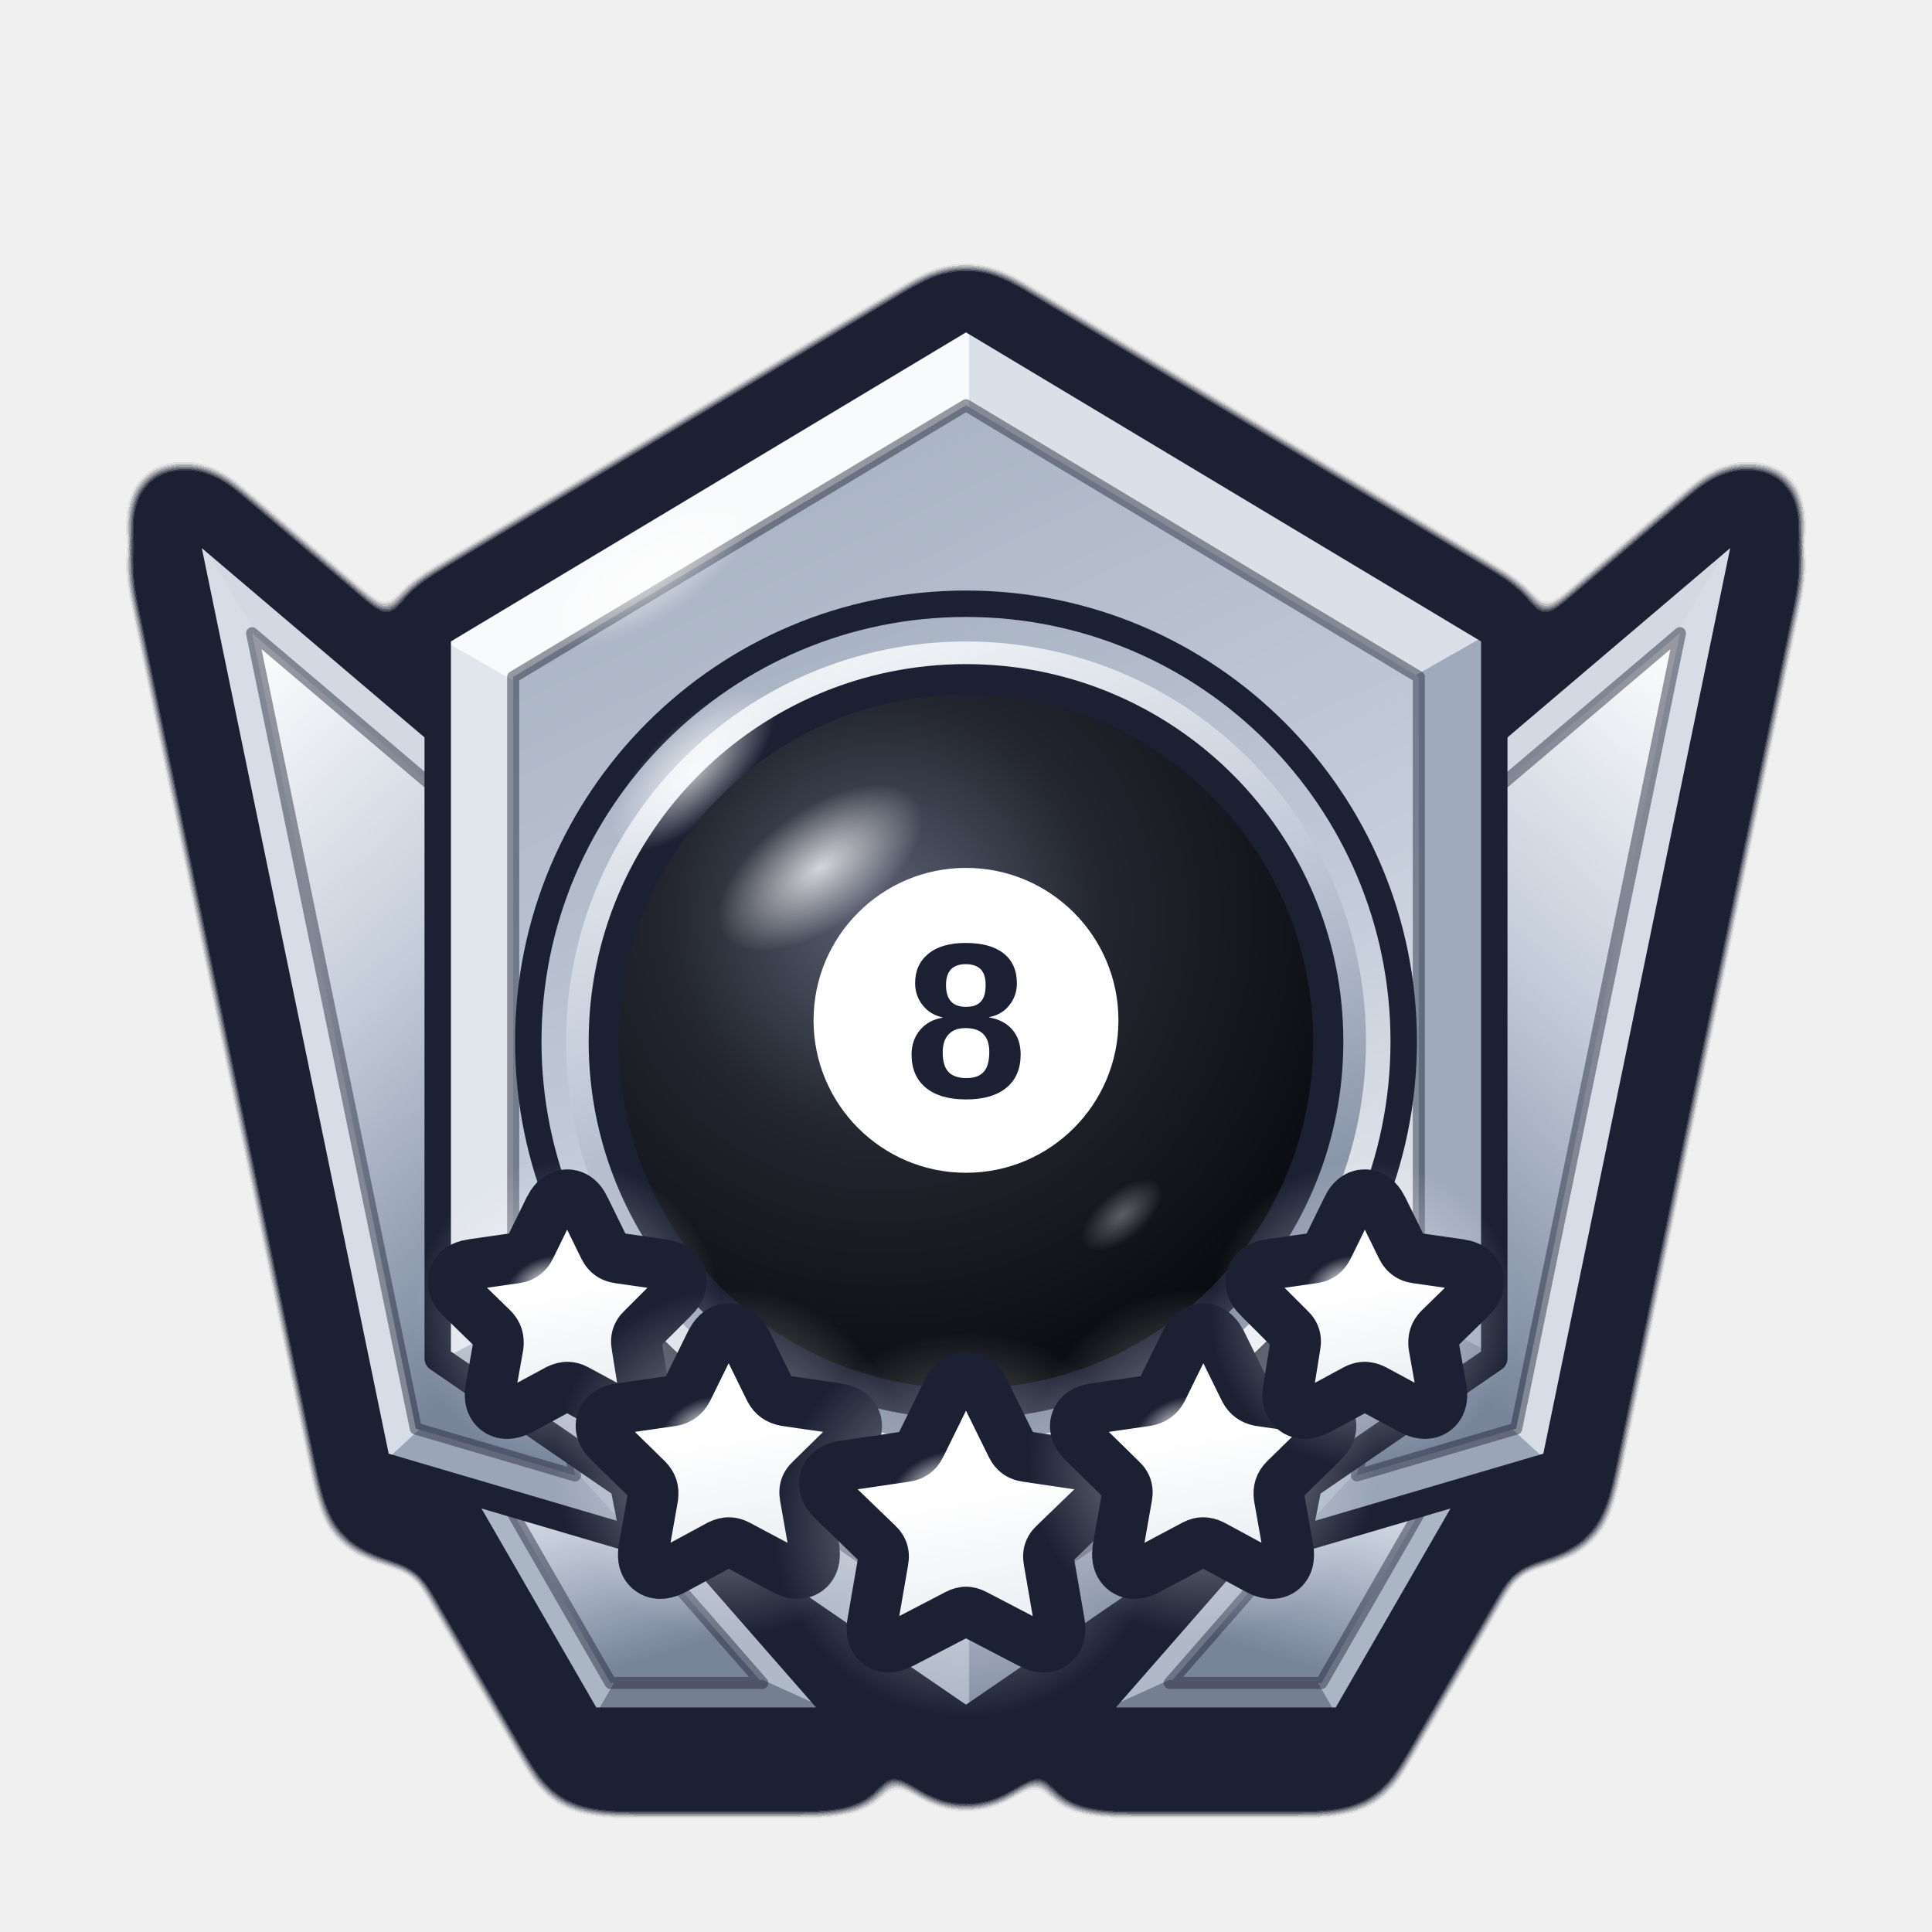
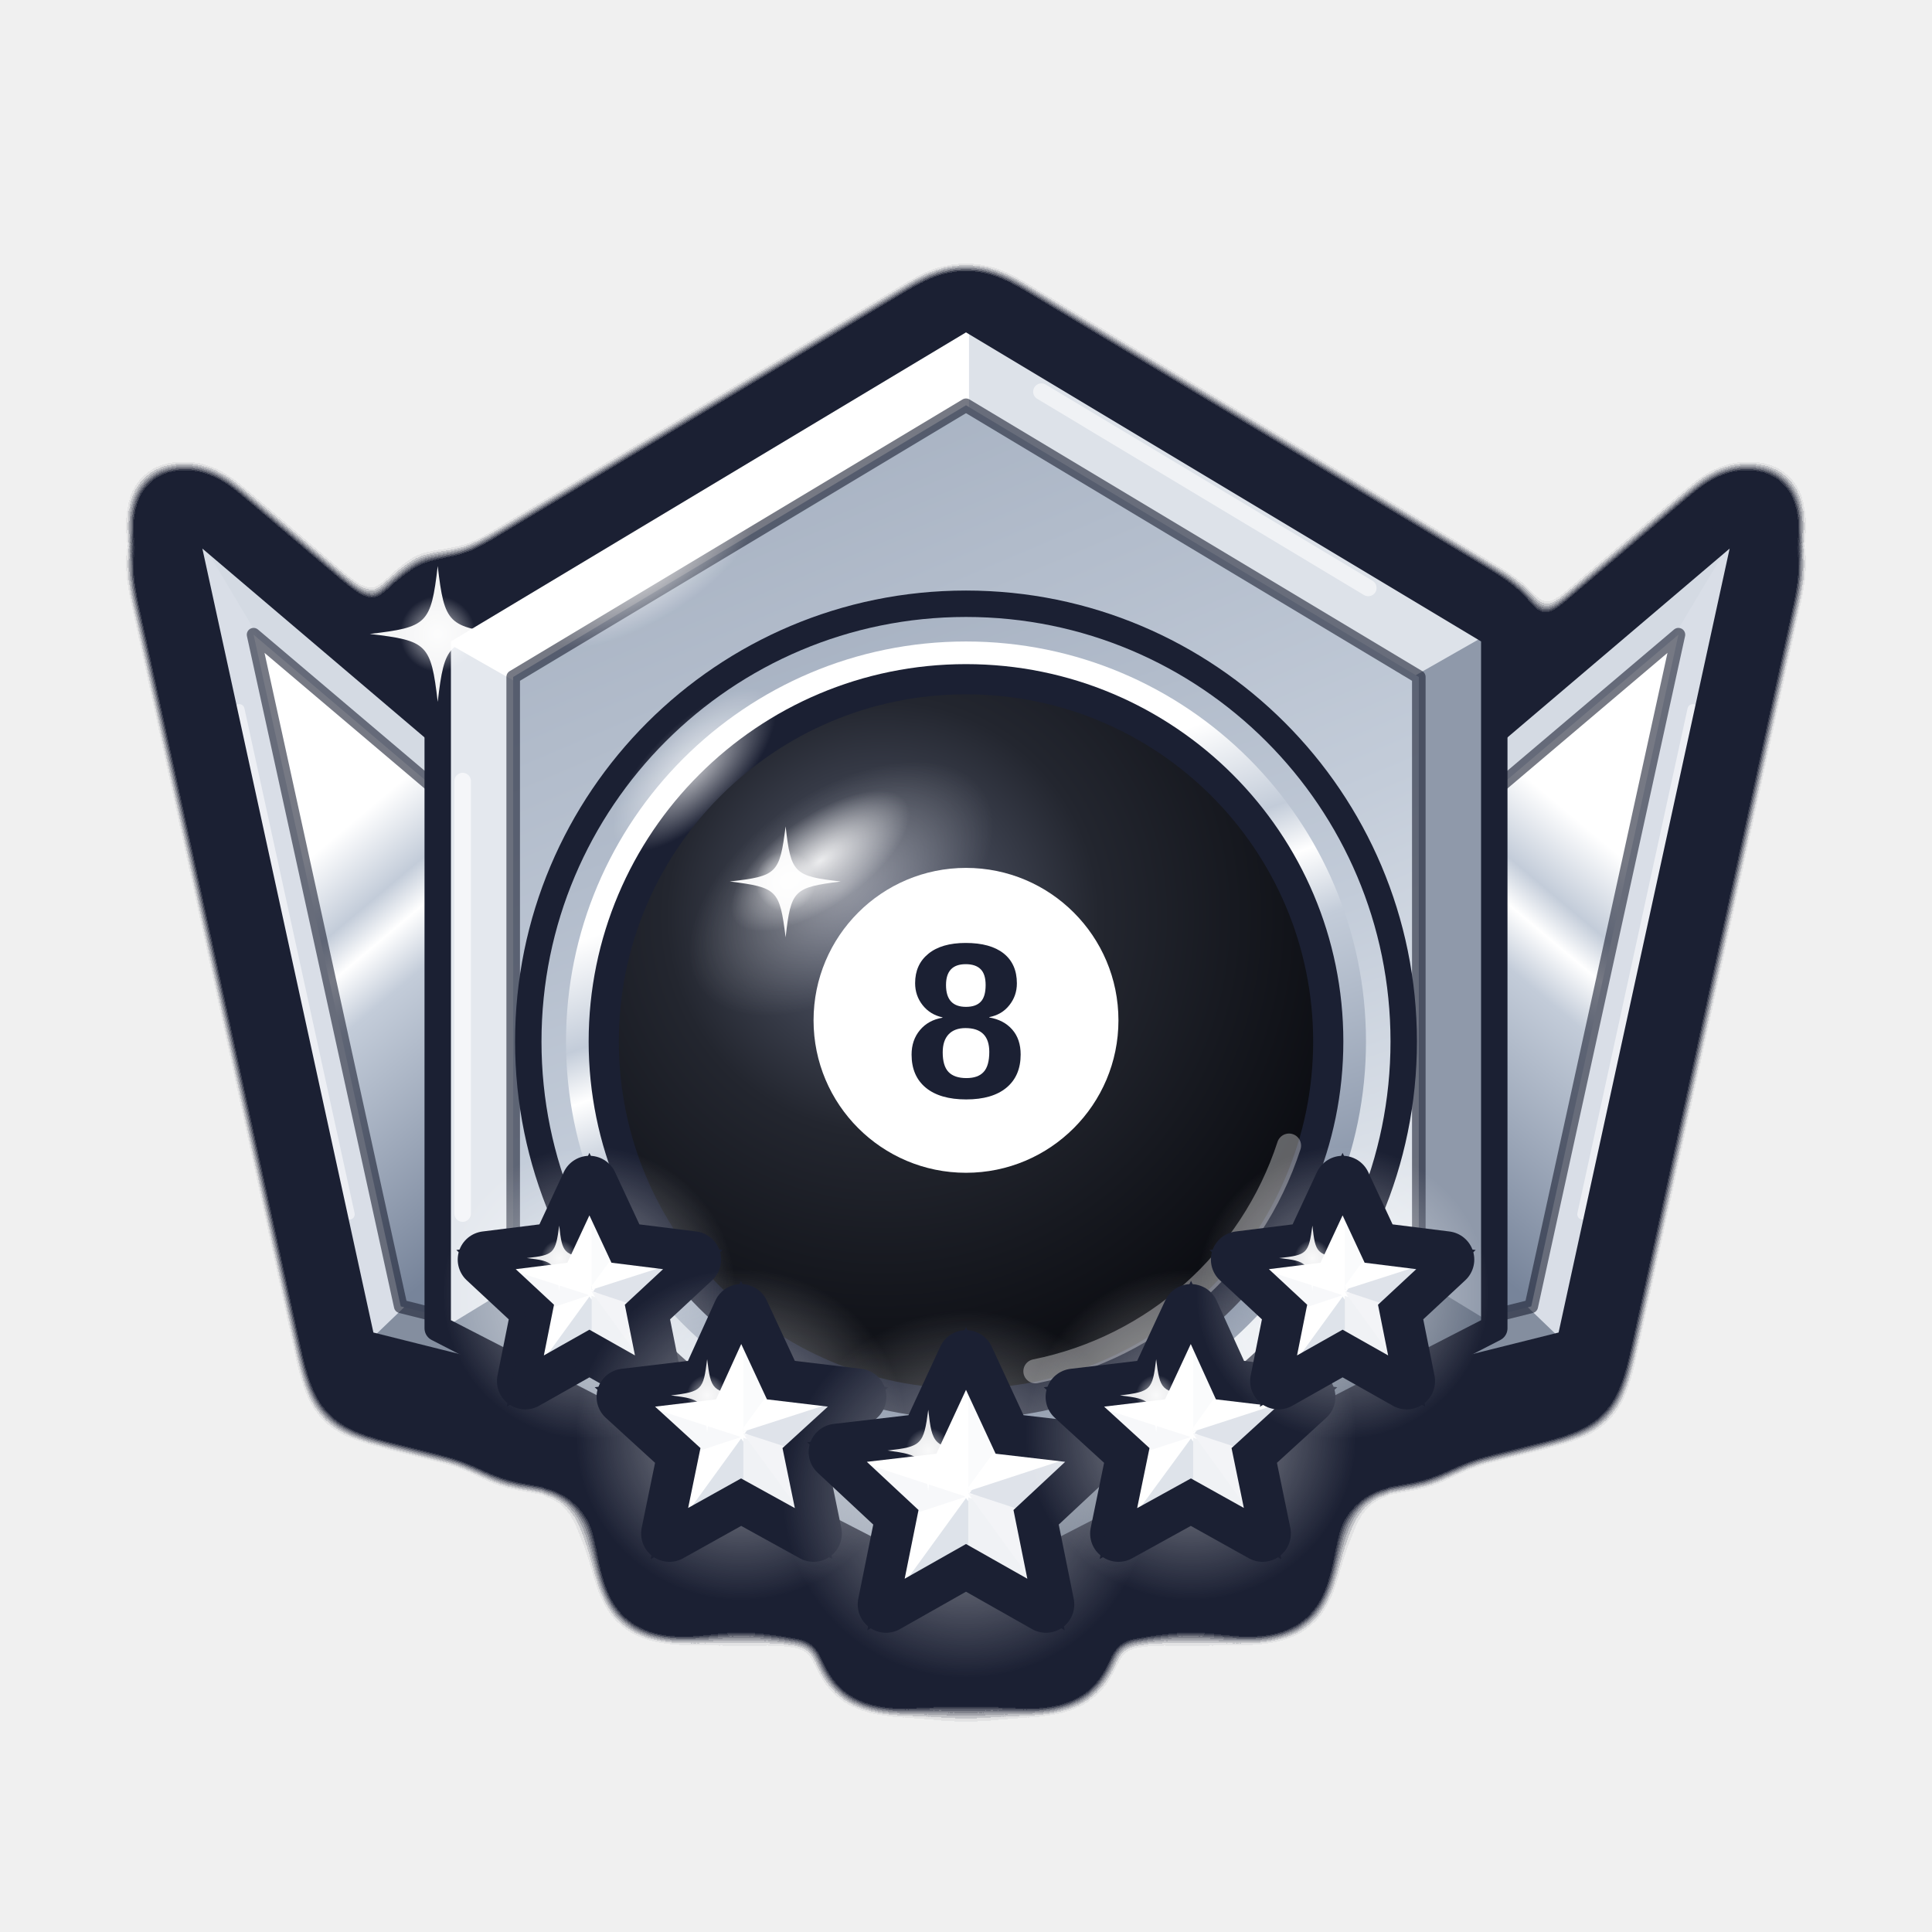
<svg xmlns="http://www.w3.org/2000/svg" width="512" height="512" viewBox="0 0 256 256">
  <defs>
    <linearGradient id="blue" x1="0" y1="0" x2="0.35" y2="1">
      <stop offset="0" stop-color="#9ED3FF" />
      <stop offset="0.45" stop-color="#3B9BFF" />
      <stop offset="1" stop-color="#1F6BD0" />
    </linearGradient>
    <linearGradient id="green" x1="0" y1="0" x2="0.35" y2="1">
      <stop offset="0" stop-color="#A8F5BE" />
      <stop offset="0.45" stop-color="#3DD66B" />
      <stop offset="1" stop-color="#1E9E47" />
    </linearGradient>
    <linearGradient id="red" x1="0" y1="0" x2="0.35" y2="1">
      <stop offset="0" stop-color="#FFA3A3" />
      <stop offset="0.45" stop-color="#FF4D4D" />
      <stop offset="1" stop-color="#C9283A" />
    </linearGradient>
    <linearGradient id="gold" x1="0" y1="0" x2="0.35" y2="1">
      <stop offset="0" stop-color="#FFF1A0" />
      <stop offset="0.45" stop-color="#FFC928" />
      <stop offset="1" stop-color="#DB8E00" />
    </linearGradient>
    <linearGradient id="wood" x1="0" y1="0" x2="0.35" y2="1">
      <stop offset="0" stop-color="#FFD9A0" />
      <stop offset="0.45" stop-color="#E7A35C" />
      <stop offset="1" stop-color="#A8622A" />
    </linearGradient>
    <linearGradient id="darkwood" x1="0" y1="0" x2="0.35" y2="1">
      <stop offset="0" stop-color="#C07A45" />
      <stop offset="0.45" stop-color="#8A4B22" />
      <stop offset="1" stop-color="#5E3014" />
    </linearGradient>
    <linearGradient id="white" x1="0" y1="0" x2="0.35" y2="1">
      <stop offset="0" stop-color="#FFFFFF" />
      <stop offset="0.45" stop-color="#F4F8FF" />
      <stop offset="1" stop-color="#C9D6EA" />
    </linearGradient>
    <linearGradient id="grey" x1="0" y1="0" x2="0.35" y2="1">
      <stop offset="0" stop-color="#E4E9F2" />
      <stop offset="0.45" stop-color="#AEB8C8" />
      <stop offset="1" stop-color="#7B869A" />
    </linearGradient>
    <linearGradient id="steel" x1="0" y1="0" x2="0.35" y2="1">
      <stop offset="0" stop-color="#D8E6F7" />
      <stop offset="0.45" stop-color="#9FB2CC" />
      <stop offset="1" stop-color="#6A7D98" />
    </linearGradient>
    <linearGradient id="cloth" x1="0" y1="0" x2="0.35" y2="1">
      <stop offset="0" stop-color="#6FE08E" />
      <stop offset="0.45" stop-color="#2FA24F" />
      <stop offset="1" stop-color="#1C7A37" />
    </linearGradient>
    <linearGradient id="sad" x1="0" y1="0" x2="0.35" y2="1">
      <stop offset="0" stop-color="#C4D4EE" />
      <stop offset="0.45" stop-color="#8EA3C7" />
      <stop offset="1" stop-color="#5E7299" />
    </linearGradient>
    <linearGradient id="purple" x1="0" y1="0" x2="0.35" y2="1">
      <stop offset="0" stop-color="#D7B8FF" />
      <stop offset="0.45" stop-color="#A259FF" />
      <stop offset="1" stop-color="#6E2FD0" />
    </linearGradient>
    <radialGradient id="shine" cx="0.5" cy="0.5" r="0.5">
      <stop offset="0" stop-color="#FFFFFF" stop-opacity="0.9" />
      <stop offset="1" stop-color="#FFFFFF" stop-opacity="0" />
    </radialGradient>
    <filter id="ink" x="-30%" y="-30%" width="160%" height="160%" color-interpolation-filters="sRGB">
      <feGaussianBlur in="SourceAlpha" stdDeviation="6.92" result="blur" />
      <feComponentTransfer in="blur" result="grown">
        <feFuncA type="linear" slope="7" intercept="-0.35" />
      </feComponentTransfer>
      <feOffset in="grown" dy="6" result="lip" />
      <feMerge result="both">
        <feMergeNode in="lip" />
        <feMergeNode in="grown" />
      </feMerge>
      <feFlood flood-color="#1B2033" />
      <feComposite in2="both" operator="in" result="outline" />
      <feMerge>
        <feMergeNode in="outline" />
        <feMergeNode in="SourceGraphic" />
      </feMerge>
    </filter>
  </defs>
  <defs>
    <filter id="badgeInk" x="-20%" y="-20%" width="140%" height="140%" color-interpolation-filters="sRGB">
      <feGaussianBlur in="SourceAlpha" stdDeviation="3.2" result="blur" />
      <feComponentTransfer in="blur" result="grown">
        <feFuncA type="linear" slope="40" intercept="-0.716" />
      </feComponentTransfer>
      <feOffset in="grown" dy="5" result="lip" />
      <feMerge result="both">
        <feMergeNode in="lip" />
        <feMergeNode in="grown" />
      </feMerge>
      <feFlood flood-color="#1B2033" />
      <feComposite in2="both" operator="in" result="outline" />
      <feMerge>
        <feMergeNode in="outline" />
        <feMergeNode in="SourceGraphic" />
      </feMerge>
    </filter>
  </defs>
  <defs>
    <linearGradient id="m" x1="0" y1="0" x2="0.35" y2="1">
      <stop offset="0.00" stop-color="#FFFFFF" />
-       <stop offset="0.50" stop-color="#C3CCD9" />
+       <stop offset="0.34" stop-color="#FFFFFF" />
+       <stop offset="0.46" stop-color="#C3CCD9" />
+       <stop offset="0.52" stop-color="#FFFFFF" />
+       <stop offset="0.60" stop-color="#C3CCD9" />
      <stop offset="1.00" stop-color="#77849A" />
    </linearGradient>
    <linearGradient id="r" x1="0" y1="0" x2="0.35" y2="1">
      <stop offset="0.00" stop-color="#A1ACBD" />
      <stop offset="0.60" stop-color="#C3CCD9" />
      <stop offset="1.00" stop-color="#E7EBF0" />
    </linearGradient>
    <linearGradient id="w" x1="0" y1="0" x2="0.35" y2="1">
      <stop offset="0.00" stop-color="#EAEDF2" />
      <stop offset="0.55" stop-color="#C3CCD9" />
      <stop offset="1.00" stop-color="#77849A" />
    </linearGradient>
    <linearGradient id="c" x1="0" y1="0" x2="0.3" y2="1">
      <stop offset="0.00" stop-color="#FFFFFF" />
      <stop offset="0.55" stop-color="#DEE3EA" />
      <stop offset="1.00" stop-color="#C3CCD9" />
    </linearGradient>
    <linearGradient id="s" x1="0" y1="0" x2="0.2" y2="1">
      <stop offset="0.00" stop-color="#FFFFFF" />
      <stop offset="0.50" stop-color="#FFFFFF" />
      <stop offset="1.00" stop-color="#EDF0F4" />
    </linearGradient>
    <linearGradient id="g" x1="0" y1="0" x2="0.35" y2="1">
      <stop offset="0.00" stop-color="#FFF3A6" />
      <stop offset="0.50" stop-color="#FFC928" />
      <stop offset="1.00" stop-color="#C97F00" />
    </linearGradient>
    <linearGradient id="gr" x1="0" y1="0" x2="0.35" y2="1">
      <stop offset="0.00" stop-color="#E7A816" />
      <stop offset="0.60" stop-color="#FFC928" />
      <stop offset="1.00" stop-color="#FFE274" />
    </linearGradient>
    <radialGradient id="ball" cx="0.38" cy="0.32" r="0.78">
      <stop offset="0" stop-color="#5C6275" />
      <stop offset="0.4" stop-color="#23262F" />
      <stop offset="1" stop-color="#06070B" />
    </radialGradient>
  </defs>
  <g filter="url(#badgeInk)">
-     <path d="M48.0 176.0 L84.0 196.0 L80.8 199.9 L61.4 189.1 Z" fill="#C0C8D4" stroke="#C0C8D4" stroke-width="0.8" />
-     <path d="M84.0 196.0 L112.0 228.0 L101.0 223.0 L80.8 199.9 Z" fill="#AFB9C8" stroke="#AFB9C8" stroke-width="0.8" />
-     <path d="M112.0 228.0 L78.0 228.0 L80.9 223.0 L101.0 223.0 Z" fill="#747F90" stroke="#747F90" stroke-width="0.8" />
-     <path d="M78.0 228.0 L48.0 176.0 L61.4 189.1 L80.9 223.0 Z" fill="#ABB6C5" stroke="#ABB6C5" stroke-width="0.8" />
-     <path d="M61.4 189.1 L80.8 199.9 L101.0 223.0 L80.9 223.0 Z" fill="url(#m)" />
-     <path d="M61.4 189.1 L80.8 199.9 L101.0 223.0 L80.9 223.0 Z" fill="none" stroke="#1B2033" stroke-width="1.6" stroke-opacity="0.45" stroke-linejoin="round" />
-     <path d="M48.0 176.0 L84.0 196.0 L112.0 228.0 L78.0 228.0 Z" fill="none" stroke="#1B2033" stroke-width="3.5" stroke-linejoin="round" />
-     <path d="M24.0 68.0 L64.0 102.0 L58.5 105.2 L33.4 83.9 Z" fill="#D2D9E2" stroke="#D2D9E2" stroke-width="0.8" />
-     <path d="M64.0 102.0 L84.0 204.0 L76.2 195.5 L58.5 105.2 Z" fill="#AAB5C5" stroke="#AAB5C5" stroke-width="0.8" />
-     <path d="M84.0 204.0 L50.0 194.0 L55.1 189.3 L76.2 195.5 Z" fill="#9AA5B7" stroke="#9AA5B7" stroke-width="0.8" />
-     <path d="M50.0 194.0 L24.0 68.0 L33.4 83.9 L55.1 189.3 Z" fill="#D7DDE6" stroke="#D7DDE6" stroke-width="0.8" />
-     <path d="M33.4 83.9 L58.5 105.2 L76.2 195.5 L55.1 189.3 Z" fill="url(#m)" />
-     <path d="M33.4 83.9 L58.5 105.2 L76.2 195.5 L55.1 189.3 Z" fill="none" stroke="#1B2033" stroke-width="1.6" stroke-opacity="0.45" stroke-linejoin="round" />
-     <path d="M24.0 68.0 L64.0 102.0 L84.0 204.0 L50.0 194.0 Z" fill="none" stroke="#1B2033" stroke-width="3.5" stroke-linejoin="round" />
+     <path d="M24.0 68.0 L64.0 102.0 L58.5 105.2 L33.6 84.1 Z" fill="#D4DAE3" stroke="#D4DAE3" stroke-width="0.8" />
+     <path d="M64.0 102.0 L80.0 186.0 L72.3 177.9 L58.5 105.2 Z" fill="#9FA9B8" stroke="#9FA9B8" stroke-width="0.8" />
+     <path d="M80.0 186.0 L48.0 178.0 L53.1 173.1 L72.3 177.9 Z" fill="#848E9F" stroke="#848E9F" stroke-width="0.8" />
+     <path d="M48.0 178.0 L24.0 68.0 L33.6 84.1 L53.1 173.1 Z" fill="#D9DEE7" stroke="#D9DEE7" stroke-width="0.8" />
+     <path d="M46.3 160.9 L31.7 94.0" fill="none" stroke="#FFFFFF" stroke-width="1.4" stroke-linecap="round" stroke-linejoin="round" opacity="0.53" />
+     <path d="M33.6 84.1 L58.5 105.2 L72.3 177.9 L53.1 173.1 Z" fill="url(#m)" />
+     <path d="M33.6 84.1 L58.5 105.2 L72.3 177.9 L53.1 173.1 Z" fill="none" stroke="#1B2033" stroke-width="1.8" stroke-opacity="0.6" stroke-linejoin="round" />
+     <path d="M24.0 68.0 L64.0 102.0 L80.0 186.0 L48.0 178.0 Z" fill="none" stroke="#1B2033" stroke-width="3.5" stroke-linejoin="round" />
    <g transform="matrix(-1 0 0 1 256 0)">
-       <path d="M48.0 176.0 L84.0 196.0 L80.8 199.9 L61.4 189.1 Z" fill="#C0C8D4" stroke="#C0C8D4" stroke-width="0.8" />
-       <path d="M84.0 196.0 L112.0 228.0 L101.0 223.0 L80.8 199.9 Z" fill="#AFB9C8" stroke="#AFB9C8" stroke-width="0.8" />
-       <path d="M112.0 228.0 L78.0 228.0 L80.9 223.0 L101.0 223.0 Z" fill="#747F90" stroke="#747F90" stroke-width="0.8" />
-       <path d="M78.0 228.0 L48.0 176.0 L61.4 189.1 L80.9 223.0 Z" fill="#ABB6C5" stroke="#ABB6C5" stroke-width="0.8" />
-       <path d="M61.4 189.1 L80.8 199.9 L101.0 223.0 L80.9 223.0 Z" fill="url(#m)" />
-       <path d="M61.4 189.1 L80.8 199.9 L101.0 223.0 L80.9 223.0 Z" fill="none" stroke="#1B2033" stroke-width="1.6" stroke-opacity="0.45" stroke-linejoin="round" />
-       <path d="M48.0 176.0 L84.0 196.0 L112.0 228.0 L78.0 228.0 Z" fill="none" stroke="#1B2033" stroke-width="3.5" stroke-linejoin="round" />
-       <path d="M24.0 68.0 L64.0 102.0 L58.5 105.2 L33.4 83.9 Z" fill="#D2D9E2" stroke="#D2D9E2" stroke-width="0.8" />
-       <path d="M64.0 102.0 L84.0 204.0 L76.2 195.5 L58.5 105.2 Z" fill="#AAB5C5" stroke="#AAB5C5" stroke-width="0.8" />
-       <path d="M84.0 204.0 L50.0 194.0 L55.1 189.3 L76.2 195.5 Z" fill="#9AA5B7" stroke="#9AA5B7" stroke-width="0.8" />
-       <path d="M50.0 194.0 L24.0 68.0 L33.4 83.9 L55.1 189.3 Z" fill="#D7DDE6" stroke="#D7DDE6" stroke-width="0.8" />
-       <path d="M33.4 83.9 L58.5 105.2 L76.2 195.5 L55.1 189.3 Z" fill="url(#m)" />
-       <path d="M33.4 83.9 L58.5 105.2 L76.2 195.5 L55.1 189.3 Z" fill="none" stroke="#1B2033" stroke-width="1.6" stroke-opacity="0.45" stroke-linejoin="round" />
-       <path d="M24.0 68.0 L64.0 102.0 L84.0 204.0 L50.0 194.0 Z" fill="none" stroke="#1B2033" stroke-width="3.5" stroke-linejoin="round" />
+       <path d="M24.0 68.0 L64.0 102.0 L58.5 105.2 L33.6 84.1 Z" fill="#D4DAE3" stroke="#D4DAE3" stroke-width="0.8" />
+       <path d="M64.0 102.0 L80.0 186.0 L72.3 177.9 L58.5 105.2 Z" fill="#9FA9B8" stroke="#9FA9B8" stroke-width="0.8" />
+       <path d="M80.0 186.0 L48.0 178.0 L53.1 173.1 L72.3 177.9 Z" fill="#848E9F" stroke="#848E9F" stroke-width="0.8" />
+       <path d="M48.0 178.0 L24.0 68.0 L33.6 84.1 L53.1 173.1 Z" fill="#D9DEE7" stroke="#D9DEE7" stroke-width="0.8" />
+       <path d="M46.3 160.9 L31.7 94.0" fill="none" stroke="#FFFFFF" stroke-width="1.4" stroke-linecap="round" stroke-linejoin="round" opacity="0.53" />
+       <path d="M33.6 84.1 L58.5 105.2 L72.3 177.9 L53.1 173.1 Z" fill="url(#m)" />
+       <path d="M33.6 84.1 L58.5 105.2 L72.3 177.9 L53.1 173.1 Z" fill="none" stroke="#1B2033" stroke-width="1.8" stroke-opacity="0.6" stroke-linejoin="round" />
+       <path d="M24.0 68.0 L64.0 102.0 L80.0 186.0 L48.0 178.0 Z" fill="none" stroke="#1B2033" stroke-width="3.5" stroke-linejoin="round" />
    </g>
-     <path d="M128.0 42.0 L198.0 84.0 L188.0 89.7 L128.0 53.7 Z" fill="#DAE0E8" stroke="#DAE0E8" stroke-width="0.8" />
-     <path d="M198.0 84.0 L198.0 180.0 L188.0 174.7 L188.0 89.7 Z" fill="#9FAABC" stroke="#9FAABC" stroke-width="0.8" />
-     <path d="M198.0 180.0 L128.0 228.0 L128.0 215.9 L188.0 174.7 Z" fill="#838FA4" stroke="#838FA4" stroke-width="0.8" />
-     <path d="M128.0 228.0 L58.0 180.0 L68.0 174.7 L128.0 215.9 Z" fill="#ABB5C5" stroke="#ABB5C5" stroke-width="0.8" />
-     <path d="M58.0 180.0 L58.0 84.0 L68.0 89.7 L68.0 174.7 Z" fill="#E1E5EC" stroke="#E1E5EC" stroke-width="0.8" />
-     <path d="M58.0 84.0 L128.0 42.0 L128.0 53.7 L68.0 89.7 Z" fill="#F9FAFB" stroke="#F9FAFB" stroke-width="0.8" />
-     <path d="M128.0 53.7 L188.0 89.7 L188.0 174.7 L128.0 215.9 L68.0 174.7 L68.0 89.7 Z" fill="url(#r)" />
-     <path d="M128.0 53.7 L188.0 89.7 L188.0 174.7 L128.0 215.9 L68.0 174.7 L68.0 89.7 Z" fill="none" stroke="#1B2033" stroke-width="1.6" stroke-opacity="0.45" stroke-linejoin="round" />
-     <path d="M128.0 42.0 L198.0 84.0 L198.0 180.0 L128.0 228.0 L58.0 180.0 L58.0 84.0 Z" fill="none" stroke="#1B2033" stroke-width="3.5" stroke-linejoin="round" />
+     <path d="M128.0 42.0 L198.0 84.0 L188.0 89.7 L128.0 53.7 Z" fill="#DDE2E9" stroke="#DDE2E9" stroke-width="0.8" />
+     <path d="M198.0 84.0 L198.0 176.0 L188.0 169.9 L188.0 89.7 Z" fill="#8F99AA" stroke="#8F99AA" stroke-width="0.8" />
+     <path d="M198.0 176.0 L128.0 212.0 L128.0 200.8 L188.0 169.9 Z" fill="#667184" stroke="#667184" stroke-width="0.8" />
+     <path d="M128.0 212.0 L58.0 176.0 L68.0 169.9 L128.0 200.8 Z" fill="#959FAF" stroke="#959FAF" stroke-width="0.8" />
+     <path d="M58.0 176.0 L58.0 84.0 L68.0 89.7 L68.0 169.9 Z" fill="#E4E8EE" stroke="#E4E8EE" stroke-width="0.8" />
+     <path d="M58.0 84.0 L128.0 42.0 L128.0 53.7 L68.0 89.7 Z" fill="#FFFFFF" stroke="#FFFFFF" stroke-width="0.8" />
+     <path d="M138.0 51.9 L181.3 77.9" fill="none" stroke="#FFFFFF" stroke-width="2.2" stroke-linecap="round" stroke-linejoin="round" opacity="0.56" />
+     <path d="M61.3 160.8 L61.3 103.5" fill="none" stroke="#FFFFFF" stroke-width="2.2" stroke-linecap="round" stroke-linejoin="round" opacity="0.62" />
+     <path d="M71.3 79.9 L114.7 53.9" fill="none" stroke="#FFFFFF" stroke-width="2.2" stroke-linecap="round" stroke-linejoin="round" opacity="0.85" />
+     <path d="M128.0 53.7 L188.0 89.7 L188.0 169.9 L128.0 200.8 L68.0 169.9 L68.0 89.7 Z" fill="url(#r)" />
+     <path d="M128.0 53.7 L188.0 89.7 L188.0 169.9 L128.0 200.8 L68.0 169.9 L68.0 89.7 Z" fill="none" stroke="#1B2033" stroke-width="1.8" stroke-opacity="0.6" stroke-linejoin="round" />
+     <path d="M128.0 42.0 L198.0 84.0 L198.0 176.0 L128.0 212.0 L58.0 176.0 L58.0 84.0 Z" fill="none" stroke="#1B2033" stroke-width="3.5" stroke-linejoin="round" />
    <ellipse cx="86" cy="76" rx="16" ry="6" fill="url(#shine)" opacity="0.75" transform="rotate(-32 86 76)" />
+     <circle cx="58.0" cy="84.0" r="5.0" fill="url(#shine)" opacity="0.85" />
+     <path d="M58.0 75.0 C58.9 82.7 59.4 83.1 67.0 84.0 C59.4 84.9 58.9 85.3 58.0 93.0 C57.1 85.3 56.6 84.9 49.0 84.0 C56.6 83.1 57.1 82.7 58.0 75.0 Z" fill="#FFFFFF" opacity="0.95" />
    <circle cx="128" cy="138" r="58" fill="url(#r)" stroke="#1B2033" stroke-width="3.5" />
    <circle cx="128" cy="138" r="53" fill="url(#m)" />
    <circle cx="128" cy="138" r="50" fill="#1B2033" />
    <ellipse cx="92" cy="102" rx="14" ry="6" fill="url(#shine)" opacity="0.8" transform="rotate(-45 92 102)" />
    <circle cx="128" cy="138" r="46" fill="url(#ball)" />
    <circle cx="128.0" cy="135.2" r="20.2" fill="#FFFFFF" />
    <text x="128.0" y="145.4" font-family="Arial Black, Arial, sans-serif" font-weight="900" font-size="29.3" text-anchor="middle" fill="#1B2033">8</text>
-     <ellipse cx="108.68" cy="115.0" rx="15.64" ry="7.82" fill="url(#shine)" opacity="0.85" transform="rotate(-35 108.68 115.0)" />
-     <ellipse cx="148.7" cy="161.0" rx="6.44" ry="3.22" fill="url(#shine)" opacity="0.35" transform="rotate(-40 148.7 161.0)" />
+     <ellipse cx="111.44" cy="117.76" rx="23.0" ry="12.88" fill="url(#shine)" opacity="0.45" transform="rotate(-35 111.44 117.76)" />
+     <ellipse cx="108.68" cy="114.08" rx="13.8" ry="5.98" fill="url(#shine)" opacity="0.95" transform="rotate(-35 108.68 114.08)" />
+     <circle cx="104.1" cy="116.8" r="4.0" fill="url(#shine)" opacity="0.85" />
+     <path d="M104.1 109.5 C104.8 115.7 105.2 116.1 111.4 116.8 C105.2 117.6 104.8 117.9 104.1 124.2 C103.3 117.9 103.0 117.6 96.7 116.8 C103.0 116.1 103.3 115.7 104.1 109.5 Z" fill="#FFFFFF" opacity="0.95" />
+     <path d="M170.8 151.8 A44.6 44.6 0 0 1 137.2 181.7" fill="none" stroke="#FFFFFF" stroke-width="3.2" stroke-linecap="round" opacity="0.35" />
    <defs>
      <radialGradient id="glow">
        <stop offset="0" stop-color="#FFFFFF" stop-opacity="0.55" />
        <stop offset="1" stop-color="#FFFFFF" stop-opacity="0" />
      </radialGradient>
    </defs>
-     <circle cx="75.2" cy="174.1" r="20.5" fill="url(#glow)" />
-     <path d="M74.2 163.9 Q75.2 161.9 76.1 163.9 L78.6 169.0 Q79.6 171.0 81.8 171.3 L87.4 172.1 Q89.6 172.4 88.0 173.9 L84.0 177.9 Q82.4 179.4 82.8 181.6 L83.7 187.2 Q84.1 189.4 82.1 188.4 L77.1 185.7 Q75.2 184.7 73.2 185.7 L68.2 188.4 Q66.2 189.4 66.6 187.2 L67.6 181.6 Q67.9 179.4 66.4 177.9 L62.3 173.9 Q60.7 172.4 62.9 172.1 L68.5 171.3 Q70.7 171.0 71.7 169.0 Z" fill="#000000" opacity="0.35" />
-     <path d="M74.2 160.9 Q75.2 158.9 76.1 160.9 L78.6 166.0 Q79.6 168.0 81.8 168.3 L87.4 169.1 Q89.6 169.4 88.0 170.9 L84.0 174.9 Q82.4 176.4 82.8 178.6 L83.7 184.2 Q84.1 186.4 82.1 185.4 L77.1 182.7 Q75.2 181.7 73.2 182.7 L68.2 185.4 Q66.2 186.4 66.6 184.2 L67.6 178.6 Q67.9 176.4 66.4 174.9 L62.3 170.9 Q60.7 169.4 62.9 169.1 L68.5 168.3 Q70.7 168.0 71.7 166.0 Z" fill="#1B2033" stroke="#1B2033" stroke-width="9.9" stroke-linejoin="round" />
-     <path d="M74.2 160.9 Q75.2 158.9 76.1 160.9 L78.6 166.0 Q79.6 168.0 81.8 168.3 L87.4 169.1 Q89.6 169.4 88.0 170.9 L84.0 174.9 Q82.4 176.4 82.8 178.6 L83.7 184.2 Q84.1 186.4 82.1 185.4 L77.1 182.7 Q75.2 181.7 73.2 182.7 L68.2 185.4 Q66.2 186.4 66.6 184.2 L67.6 178.6 Q67.9 176.4 66.4 174.9 L62.3 170.9 Q60.7 169.4 62.9 169.1 L68.5 168.3 Q70.7 168.0 71.7 166.0 Z" fill="url(#s)" stroke="#1B2033" stroke-width="3.5" stroke-linejoin="round" />
-     <ellipse cx="71.81" cy="169.541" rx="4.864" ry="2.736" fill="url(#shine)" opacity="0.85" transform="rotate(-25 71.80951 169.5405)" />
-     <circle cx="96.6" cy="193.8" r="23.1" fill="url(#glow)" />
-     <path d="M95.6 181.6 Q96.6 179.7 97.5 181.6 L100.6 187.9 Q101.6 189.8 103.8 190.2 L110.7 191.2 Q112.8 191.5 111.3 193.0 L106.3 197.9 Q104.7 199.4 105.1 201.6 L106.3 208.4 Q106.6 210.6 104.7 209.6 L98.5 206.3 Q96.6 205.3 94.6 206.3 L88.5 209.6 Q86.5 210.6 86.9 208.4 L88.1 201.6 Q88.4 199.4 86.9 197.9 L81.9 193.0 Q80.3 191.5 82.5 191.2 L89.4 190.2 Q91.5 189.8 92.5 187.9 Z" fill="#000000" opacity="0.35" />
-     <path d="M95.6 178.6 Q96.6 176.7 97.5 178.6 L100.6 184.9 Q101.6 186.8 103.8 187.2 L110.7 188.2 Q112.8 188.5 111.3 190.0 L106.3 194.9 Q104.7 196.4 105.1 198.6 L106.3 205.4 Q106.6 207.6 104.7 206.6 L98.5 203.3 Q96.6 202.3 94.6 203.3 L88.5 206.6 Q86.5 207.6 86.9 205.4 L88.1 198.6 Q88.4 196.4 86.9 194.9 L81.9 190.0 Q80.3 188.5 82.5 188.2 L89.4 187.2 Q91.5 186.8 92.5 184.9 Z" fill="#1B2033" stroke="#1B2033" stroke-width="9.9" stroke-linejoin="round" />
-     <path d="M95.6 178.6 Q96.6 176.7 97.5 178.6 L100.6 184.9 Q101.6 186.8 103.8 187.2 L110.7 188.2 Q112.8 188.5 111.3 190.0 L106.3 194.9 Q104.7 196.4 105.1 198.6 L106.3 205.4 Q106.6 207.6 104.7 206.6 L98.5 203.3 Q96.6 202.3 94.6 203.3 L88.5 206.6 Q86.5 207.6 86.9 205.4 L88.1 198.6 Q88.4 196.4 86.9 194.9 L81.9 190.0 Q80.3 188.5 82.5 188.2 L89.4 187.2 Q91.5 186.8 92.5 184.9 Z" fill="url(#s)" stroke="#1B2033" stroke-width="3.5" stroke-linejoin="round" />
-     <ellipse cx="92.812" cy="188.623" rx="5.472" ry="3.078" fill="url(#shine)" opacity="0.85" transform="rotate(-25 92.81207 188.6231)" />
-     <circle cx="128.0" cy="202.0" r="25.7" fill="url(#glow)" />
-     <path d="M127.0 188.0 Q128.0 186.0 129.0 188.0 L132.6 195.3 Q133.6 197.3 135.8 197.6 L143.9 198.8 Q146.1 199.1 144.5 200.7 L138.6 206.4 Q137.0 207.9 137.4 210.1 L138.8 218.2 Q139.2 220.4 137.2 219.3 L129.9 215.5 Q128.0 214.5 126.1 215.5 L118.8 219.3 Q116.8 220.4 117.2 218.2 L118.6 210.1 Q119.0 207.9 117.4 206.4 L111.5 200.7 Q109.9 199.1 112.1 198.8 L120.2 197.6 Q122.4 197.3 123.4 195.3 Z" fill="#000000" opacity="0.35" />
-     <path d="M127.0 185.0 Q128.0 183.0 129.0 185.0 L132.6 192.3 Q133.6 194.3 135.8 194.6 L143.9 195.8 Q146.1 196.1 144.5 197.7 L138.6 203.4 Q137.0 204.9 137.4 207.1 L138.8 215.2 Q139.2 217.4 137.2 216.3 L129.9 212.5 Q128.0 211.5 126.1 212.5 L118.8 216.3 Q116.8 217.4 117.2 215.2 L118.6 207.1 Q119.0 204.9 117.4 203.4 L111.5 197.7 Q109.9 196.1 112.1 195.8 L120.2 194.6 Q122.4 194.3 123.4 192.3 Z" fill="#1B2033" stroke="#1B2033" stroke-width="9.9" stroke-linejoin="round" />
-     <path d="M127.0 185.0 Q128.0 183.0 129.0 185.0 L132.6 192.3 Q133.6 194.3 135.8 194.6 L143.9 195.8 Q146.1 196.1 144.5 197.7 L138.6 203.4 Q137.0 204.9 137.4 207.1 L138.8 215.2 Q139.2 217.4 137.2 216.3 L129.9 212.5 Q128.0 211.5 126.1 212.5 L118.8 216.3 Q116.8 217.4 117.2 215.2 L118.6 207.1 Q119.0 204.9 117.4 203.4 L111.5 197.7 Q109.9 196.1 112.1 195.8 L120.2 194.6 Q122.4 194.3 123.4 192.3 Z" fill="url(#s)" stroke="#1B2033" stroke-width="3.5" stroke-linejoin="round" />
-     <ellipse cx="123.82" cy="196.3" rx="6.08" ry="3.42" fill="url(#shine)" opacity="0.85" transform="rotate(-25 123.82 196.3)" />
-     <circle cx="159.4" cy="193.8" r="23.1" fill="url(#glow)" />
-     <path d="M158.5 181.6 Q159.4 179.7 160.4 181.6 L163.5 187.9 Q164.5 189.8 166.6 190.2 L173.5 191.2 Q175.7 191.5 174.1 193.0 L169.1 197.9 Q167.6 199.4 167.9 201.6 L169.1 208.4 Q169.5 210.6 167.5 209.6 L161.4 206.3 Q159.4 205.3 157.5 206.3 L151.3 209.6 Q149.4 210.6 149.7 208.4 L150.9 201.6 Q151.3 199.4 149.7 197.9 L144.7 193.0 Q143.2 191.5 145.3 191.2 L152.2 190.2 Q154.4 189.8 155.4 187.9 Z" fill="#000000" opacity="0.35" />
-     <path d="M158.5 178.6 Q159.4 176.7 160.4 178.6 L163.5 184.9 Q164.5 186.8 166.6 187.2 L173.5 188.2 Q175.7 188.5 174.1 190.0 L169.1 194.9 Q167.6 196.4 167.9 198.6 L169.1 205.4 Q169.5 207.6 167.5 206.6 L161.4 203.3 Q159.4 202.3 157.5 203.3 L151.3 206.6 Q149.4 207.6 149.7 205.4 L150.9 198.6 Q151.3 196.4 149.7 194.9 L144.7 190.0 Q143.2 188.5 145.3 188.2 L152.2 187.2 Q154.4 186.8 155.4 184.9 Z" fill="#1B2033" stroke="#1B2033" stroke-width="9.9" stroke-linejoin="round" />
-     <path d="M158.5 178.6 Q159.4 176.7 160.4 178.6 L163.5 184.9 Q164.5 186.8 166.6 187.2 L173.5 188.2 Q175.7 188.5 174.1 190.0 L169.1 194.9 Q167.6 196.4 167.9 198.6 L169.1 205.4 Q169.5 207.6 167.5 206.6 L161.4 203.3 Q159.4 202.3 157.5 203.3 L151.3 206.6 Q149.4 207.6 149.7 205.4 L150.9 198.6 Q151.3 196.4 149.7 194.9 L144.7 190.0 Q143.2 188.5 145.3 188.2 L152.2 187.2 Q154.4 186.8 155.4 184.9 Z" fill="url(#s)" stroke="#1B2033" stroke-width="3.5" stroke-linejoin="round" />
-     <ellipse cx="155.664" cy="188.623" rx="5.472" ry="3.078" fill="url(#shine)" opacity="0.85" transform="rotate(-25 155.6639 188.6231)" />
-     <circle cx="180.8" cy="174.1" r="20.5" fill="url(#glow)" />
-     <path d="M179.9 163.9 Q180.8 161.9 181.8 163.9 L184.3 169.0 Q185.3 171.0 187.5 171.3 L193.1 172.1 Q195.3 172.4 193.7 173.9 L189.6 177.9 Q188.1 179.4 188.4 181.6 L189.4 187.2 Q189.8 189.4 187.8 188.4 L182.8 185.7 Q180.8 184.7 178.9 185.7 L173.9 188.4 Q171.9 189.4 172.3 187.2 L173.2 181.6 Q173.6 179.4 172.0 177.9 L168.0 173.9 Q166.4 172.4 168.6 172.1 L174.2 171.3 Q176.4 171.0 177.4 169.0 Z" fill="#000000" opacity="0.35" />
-     <path d="M179.9 160.9 Q180.8 158.9 181.8 160.9 L184.3 166.0 Q185.3 168.0 187.5 168.3 L193.1 169.1 Q195.3 169.4 193.7 170.9 L189.6 174.9 Q188.1 176.4 188.4 178.6 L189.4 184.2 Q189.8 186.4 187.8 185.4 L182.8 182.7 Q180.8 181.7 178.9 182.7 L173.9 185.4 Q171.9 186.4 172.3 184.2 L173.2 178.6 Q173.6 176.4 172.0 174.9 L168.0 170.9 Q166.4 169.4 168.6 169.1 L174.2 168.3 Q176.4 168.0 177.4 166.0 Z" fill="#1B2033" stroke="#1B2033" stroke-width="9.9" stroke-linejoin="round" />
-     <path d="M179.9 160.9 Q180.8 158.9 181.8 160.9 L184.3 166.0 Q185.3 168.0 187.5 168.3 L193.1 169.1 Q195.3 169.4 193.7 170.9 L189.6 174.9 Q188.1 176.4 188.4 178.6 L189.4 184.2 Q189.8 186.4 187.8 185.4 L182.8 182.7 Q180.8 181.7 178.9 182.7 L173.9 185.4 Q171.9 186.4 172.3 184.2 L173.2 178.6 Q173.6 176.4 172.0 174.9 L168.0 170.9 Q166.4 169.4 168.6 169.1 L174.2 168.3 Q176.4 168.0 177.4 166.0 Z" fill="url(#s)" stroke="#1B2033" stroke-width="3.5" stroke-linejoin="round" />
-     <ellipse cx="177.502" cy="169.541" rx="4.864" ry="2.736" fill="url(#shine)" opacity="0.85" transform="rotate(-25 177.5025 169.5405)" />
+     <circle cx="78.1" cy="171.3" r="19.4" fill="url(#glow)" />
+     <path d="M78.1 156.9 L82.2 165.7 L91.8 166.9 L84.7 173.5 L86.6 183.0 L78.1 178.2 L69.6 183.0 L71.5 173.5 L64.4 166.9 L74.0 165.7 Z" fill="#1B2033" stroke="#1B2033" stroke-width="7.5" stroke-linejoin="round" />
+     <path d="M78.1 171.3 L78.1 156.9 L82.2 165.7 Z" fill="#FAFBFC" stroke="#FAFBFC" stroke-width="0.6" />
+     <path d="M78.1 171.3 L82.2 165.7 L91.8 166.9 Z" fill="#FFFFFF" stroke="#FFFFFF" stroke-width="0.6" />
+     <path d="M78.1 171.3 L91.8 166.9 L84.7 173.5 Z" fill="#DFE3EA" stroke="#DFE3EA" stroke-width="0.6" />
+     <path d="M78.1 171.3 L84.7 173.5 L86.6 183.0 Z" fill="#F3F4F7" stroke="#F3F4F7" stroke-width="0.6" />
+     <path d="M78.1 171.3 L86.6 183.0 L78.1 178.2 Z" fill="#F0F2F5" stroke="#F0F2F5" stroke-width="0.6" />
+     <path d="M78.1 171.3 L78.1 178.2 L69.6 183.0 Z" fill="#DEE3EA" stroke="#DEE3EA" stroke-width="0.6" />
+     <path d="M78.1 171.3 L69.6 183.0 L71.5 173.5 Z" fill="#FFFFFF" stroke="#FFFFFF" stroke-width="0.6" />
+     <path d="M78.1 171.3 L71.5 173.5 L64.4 166.9 Z" fill="#F7F8FA" stroke="#F7F8FA" stroke-width="0.6" />
+     <path d="M78.1 171.3 L64.4 166.9 L74.0 165.7 Z" fill="#FFFFFF" stroke="#FFFFFF" stroke-width="0.6" />
+     <path d="M78.1 171.3 L74.0 165.7 L78.1 156.9 Z" fill="#FFFFFF" stroke="#FFFFFF" stroke-width="0.6" />
+     <path d="M78.1 156.9 L82.2 165.7 L91.8 166.9 L84.7 173.5 L86.6 183.0 L78.1 178.2 L69.6 183.0 L71.5 173.5 L64.4 166.9 L74.0 165.7 Z" fill="none" stroke="#1B2033" stroke-width="3.5" stroke-linejoin="miter" />
+     <circle cx="74.1" cy="166.7" r="2.4" fill="url(#shine)" opacity="0.81" />
+     <path d="M74.1 162.4 C74.5 166.1 74.7 166.3 78.4 166.7 C74.7 167.1 74.5 167.4 74.1 171.0 C73.6 167.4 73.4 167.1 69.8 166.7 C73.4 166.3 73.6 166.1 74.1 162.4 Z" fill="#FFFFFF" opacity="0.9" />
+     <circle cx="98.2" cy="190.1" r="21.9" fill="url(#glow)" />
+     <path d="M98.2 173.9 L102.8 183.8 L113.7 185.1 L105.6 192.5 L107.8 203.2 L98.2 197.9 L88.7 203.2 L90.9 192.5 L82.8 185.1 L93.7 183.8 Z" fill="#1B2033" stroke="#1B2033" stroke-width="7.5" stroke-linejoin="round" />
+     <path d="M98.2 190.1 L98.2 173.9 L102.8 183.8 Z" fill="#FAFBFC" stroke="#FAFBFC" stroke-width="0.6" />
+     <path d="M98.2 190.1 L102.8 183.8 L113.7 185.1 Z" fill="#FFFFFF" stroke="#FFFFFF" stroke-width="0.6" />
+     <path d="M98.2 190.1 L113.7 185.1 L105.6 192.5 Z" fill="#DFE3EA" stroke="#DFE3EA" stroke-width="0.6" />
+     <path d="M98.2 190.1 L105.6 192.5 L107.8 203.2 Z" fill="#F3F4F7" stroke="#F3F4F7" stroke-width="0.6" />
+     <path d="M98.2 190.1 L107.8 203.2 L98.2 197.9 Z" fill="#F0F2F5" stroke="#F0F2F5" stroke-width="0.6" />
+     <path d="M98.2 190.1 L98.2 197.9 L88.7 203.2 Z" fill="#DEE3EA" stroke="#DEE3EA" stroke-width="0.6" />
+     <path d="M98.2 190.1 L88.7 203.2 L90.9 192.5 Z" fill="#FFFFFF" stroke="#FFFFFF" stroke-width="0.6" />
+     <path d="M98.2 190.1 L90.9 192.5 L82.8 185.1 Z" fill="#F7F8FA" stroke="#F7F8FA" stroke-width="0.6" />
+     <path d="M98.2 190.1 L82.8 185.1 L93.7 183.8 Z" fill="#FFFFFF" stroke="#FFFFFF" stroke-width="0.6" />
+     <path d="M98.2 190.1 L93.7 183.8 L98.2 173.9 Z" fill="#FFFFFF" stroke="#FFFFFF" stroke-width="0.6" />
+     <path d="M98.2 173.9 L102.8 183.8 L113.7 185.1 L105.6 192.5 L107.8 203.2 L98.2 197.9 L88.7 203.2 L90.9 192.5 L82.8 185.1 L93.7 183.8 Z" fill="none" stroke="#1B2033" stroke-width="3.5" stroke-linejoin="miter" />
+     <circle cx="93.7" cy="184.9" r="2.7" fill="url(#shine)" opacity="0.81" />
+     <path d="M93.7 180.1 C94.2 184.2 94.4 184.4 98.6 184.9 C94.4 185.4 94.2 185.6 93.7 189.8 C93.2 185.6 93.0 185.4 88.9 184.9 C93.0 184.4 93.2 184.2 93.7 180.1 Z" fill="#FFFFFF" opacity="0.9" />
+     <circle cx="128.0" cy="198.0" r="24.3" fill="url(#glow)" />
+     <path d="M128.0 180.0 L133.1 191.0 L145.1 192.4 L136.2 200.7 L138.6 212.6 L128.0 206.6 L117.4 212.6 L119.8 200.7 L110.9 192.4 L122.9 191.0 Z" fill="#1B2033" stroke="#1B2033" stroke-width="7.5" stroke-linejoin="round" />
+     <path d="M128.0 198.0 L128.0 180.0 L133.1 191.0 Z" fill="#FAFBFC" stroke="#FAFBFC" stroke-width="0.6" />
+     <path d="M128.0 198.0 L133.1 191.0 L145.1 192.4 Z" fill="#FFFFFF" stroke="#FFFFFF" stroke-width="0.6" />
+     <path d="M128.0 198.0 L145.1 192.4 L136.2 200.7 Z" fill="#DFE3EA" stroke="#DFE3EA" stroke-width="0.6" />
+     <path d="M128.0 198.0 L136.2 200.7 L138.6 212.6 Z" fill="#F3F4F7" stroke="#F3F4F7" stroke-width="0.6" />
+     <path d="M128.0 198.0 L138.6 212.6 L128.0 206.6 Z" fill="#F0F2F5" stroke="#F0F2F5" stroke-width="0.6" />
+     <path d="M128.0 198.0 L128.0 206.6 L117.4 212.6 Z" fill="#DEE3EA" stroke="#DEE3EA" stroke-width="0.6" />
+     <path d="M128.0 198.0 L117.4 212.6 L119.8 200.7 Z" fill="#FFFFFF" stroke="#FFFFFF" stroke-width="0.6" />
+     <path d="M128.0 198.0 L119.8 200.7 L110.9 192.4 Z" fill="#F7F8FA" stroke="#F7F8FA" stroke-width="0.6" />
+     <path d="M128.0 198.0 L110.9 192.4 L122.9 191.0 Z" fill="#FFFFFF" stroke="#FFFFFF" stroke-width="0.6" />
+     <path d="M128.0 198.0 L122.9 191.0 L128.0 180.0 Z" fill="#FFFFFF" stroke="#FFFFFF" stroke-width="0.6" />
+     <path d="M128.0 180.0 L133.1 191.0 L145.1 192.4 L136.2 200.7 L138.6 212.6 L128.0 206.6 L117.4 212.6 L119.8 200.7 L110.9 192.4 L122.9 191.0 Z" fill="none" stroke="#1B2033" stroke-width="3.5" stroke-linejoin="miter" />
+     <circle cx="123.0" cy="192.2" r="3.0" fill="url(#shine)" opacity="0.81" />
+     <path d="M123.0 186.8 C123.5 191.4 123.8 191.7 128.4 192.2 C123.8 192.8 123.5 193.1 123.0 197.6 C122.4 193.1 122.1 192.8 117.6 192.2 C122.1 191.7 122.4 191.4 123.0 186.8 Z" fill="#FFFFFF" opacity="0.9" />
+     <circle cx="157.8" cy="190.1" r="21.9" fill="url(#glow)" />
+     <path d="M157.8 173.9 L162.3 183.8 L173.2 185.1 L165.1 192.5 L167.3 203.2 L157.8 197.9 L148.2 203.2 L150.4 192.5 L142.3 185.1 L153.2 183.8 Z" fill="#1B2033" stroke="#1B2033" stroke-width="7.5" stroke-linejoin="round" />
+     <path d="M157.8 190.1 L157.8 173.9 L162.3 183.8 Z" fill="#FAFBFC" stroke="#FAFBFC" stroke-width="0.6" />
+     <path d="M157.8 190.1 L162.3 183.8 L173.2 185.1 Z" fill="#FFFFFF" stroke="#FFFFFF" stroke-width="0.6" />
+     <path d="M157.8 190.1 L173.2 185.1 L165.1 192.5 Z" fill="#DFE3EA" stroke="#DFE3EA" stroke-width="0.6" />
+     <path d="M157.8 190.1 L165.1 192.5 L167.3 203.2 Z" fill="#F3F4F7" stroke="#F3F4F7" stroke-width="0.6" />
+     <path d="M157.8 190.1 L167.3 203.2 L157.8 197.9 Z" fill="#F0F2F5" stroke="#F0F2F5" stroke-width="0.6" />
+     <path d="M157.8 190.1 L157.8 197.9 L148.2 203.2 Z" fill="#DEE3EA" stroke="#DEE3EA" stroke-width="0.6" />
+     <path d="M157.8 190.1 L148.2 203.2 L150.4 192.5 Z" fill="#FFFFFF" stroke="#FFFFFF" stroke-width="0.6" />
+     <path d="M157.8 190.1 L150.4 192.5 L142.3 185.1 Z" fill="#F7F8FA" stroke="#F7F8FA" stroke-width="0.6" />
+     <path d="M157.8 190.1 L142.3 185.1 L153.2 183.8 Z" fill="#FFFFFF" stroke="#FFFFFF" stroke-width="0.6" />
+     <path d="M157.8 190.1 L153.2 183.8 L157.8 173.9 Z" fill="#FFFFFF" stroke="#FFFFFF" stroke-width="0.6" />
+     <path d="M157.8 173.9 L162.3 183.8 L173.2 185.1 L165.1 192.5 L167.3 203.2 L157.8 197.9 L148.2 203.2 L150.4 192.5 L142.3 185.1 L153.2 183.8 Z" fill="none" stroke="#1B2033" stroke-width="3.5" stroke-linejoin="miter" />
+     <circle cx="153.2" cy="184.9" r="2.7" fill="url(#shine)" opacity="0.81" />
+     <path d="M153.2 180.1 C153.7 184.2 153.9 184.4 158.1 184.9 C153.9 185.4 153.7 185.6 153.2 189.8 C152.7 185.6 152.5 185.4 148.4 184.9 C152.5 184.4 152.7 184.2 153.2 180.1 Z" fill="#FFFFFF" opacity="0.9" />
+     <circle cx="177.9" cy="171.3" r="19.4" fill="url(#glow)" />
+     <path d="M177.9 156.9 L182.0 165.7 L191.6 166.9 L184.5 173.5 L186.4 183.0 L177.9 178.2 L169.4 183.0 L171.3 173.5 L164.2 166.9 L173.8 165.7 Z" fill="#1B2033" stroke="#1B2033" stroke-width="7.5" stroke-linejoin="round" />
+     <path d="M177.9 171.3 L177.9 156.9 L182.0 165.7 Z" fill="#FAFBFC" stroke="#FAFBFC" stroke-width="0.6" />
+     <path d="M177.9 171.3 L182.0 165.7 L191.6 166.9 Z" fill="#FFFFFF" stroke="#FFFFFF" stroke-width="0.6" />
+     <path d="M177.9 171.3 L191.6 166.9 L184.5 173.5 Z" fill="#DFE3EA" stroke="#DFE3EA" stroke-width="0.6" />
+     <path d="M177.9 171.3 L184.5 173.5 L186.4 183.0 Z" fill="#F3F4F7" stroke="#F3F4F7" stroke-width="0.6" />
+     <path d="M177.9 171.3 L186.4 183.0 L177.9 178.2 Z" fill="#F0F2F5" stroke="#F0F2F5" stroke-width="0.6" />
+     <path d="M177.9 171.3 L177.9 178.2 L169.4 183.0 Z" fill="#DEE3EA" stroke="#DEE3EA" stroke-width="0.6" />
+     <path d="M177.9 171.3 L169.4 183.0 L171.3 173.5 Z" fill="#FFFFFF" stroke="#FFFFFF" stroke-width="0.6" />
+     <path d="M177.9 171.3 L171.3 173.5 L164.2 166.9 Z" fill="#F7F8FA" stroke="#F7F8FA" stroke-width="0.6" />
+     <path d="M177.9 171.3 L164.2 166.9 L173.8 165.7 Z" fill="#FFFFFF" stroke="#FFFFFF" stroke-width="0.6" />
+     <path d="M177.9 171.3 L173.8 165.7 L177.9 156.9 Z" fill="#FFFFFF" stroke="#FFFFFF" stroke-width="0.6" />
+     <path d="M177.9 156.9 L182.0 165.7 L191.6 166.9 L184.5 173.5 L186.4 183.0 L177.9 178.2 L169.4 183.0 L171.3 173.5 L164.2 166.9 L173.8 165.7 Z" fill="none" stroke="#1B2033" stroke-width="3.5" stroke-linejoin="miter" />
+     <circle cx="173.9" cy="166.7" r="2.4" fill="url(#shine)" opacity="0.81" />
+     <path d="M173.9 162.4 C174.3 166.1 174.5 166.3 178.2 166.7 C174.5 167.1 174.3 167.4 173.9 171.0 C173.4 167.4 173.2 167.1 169.5 166.7 C173.2 166.3 173.4 166.1 173.9 162.4 Z" fill="#FFFFFF" opacity="0.9" />
  </g>
</svg>
